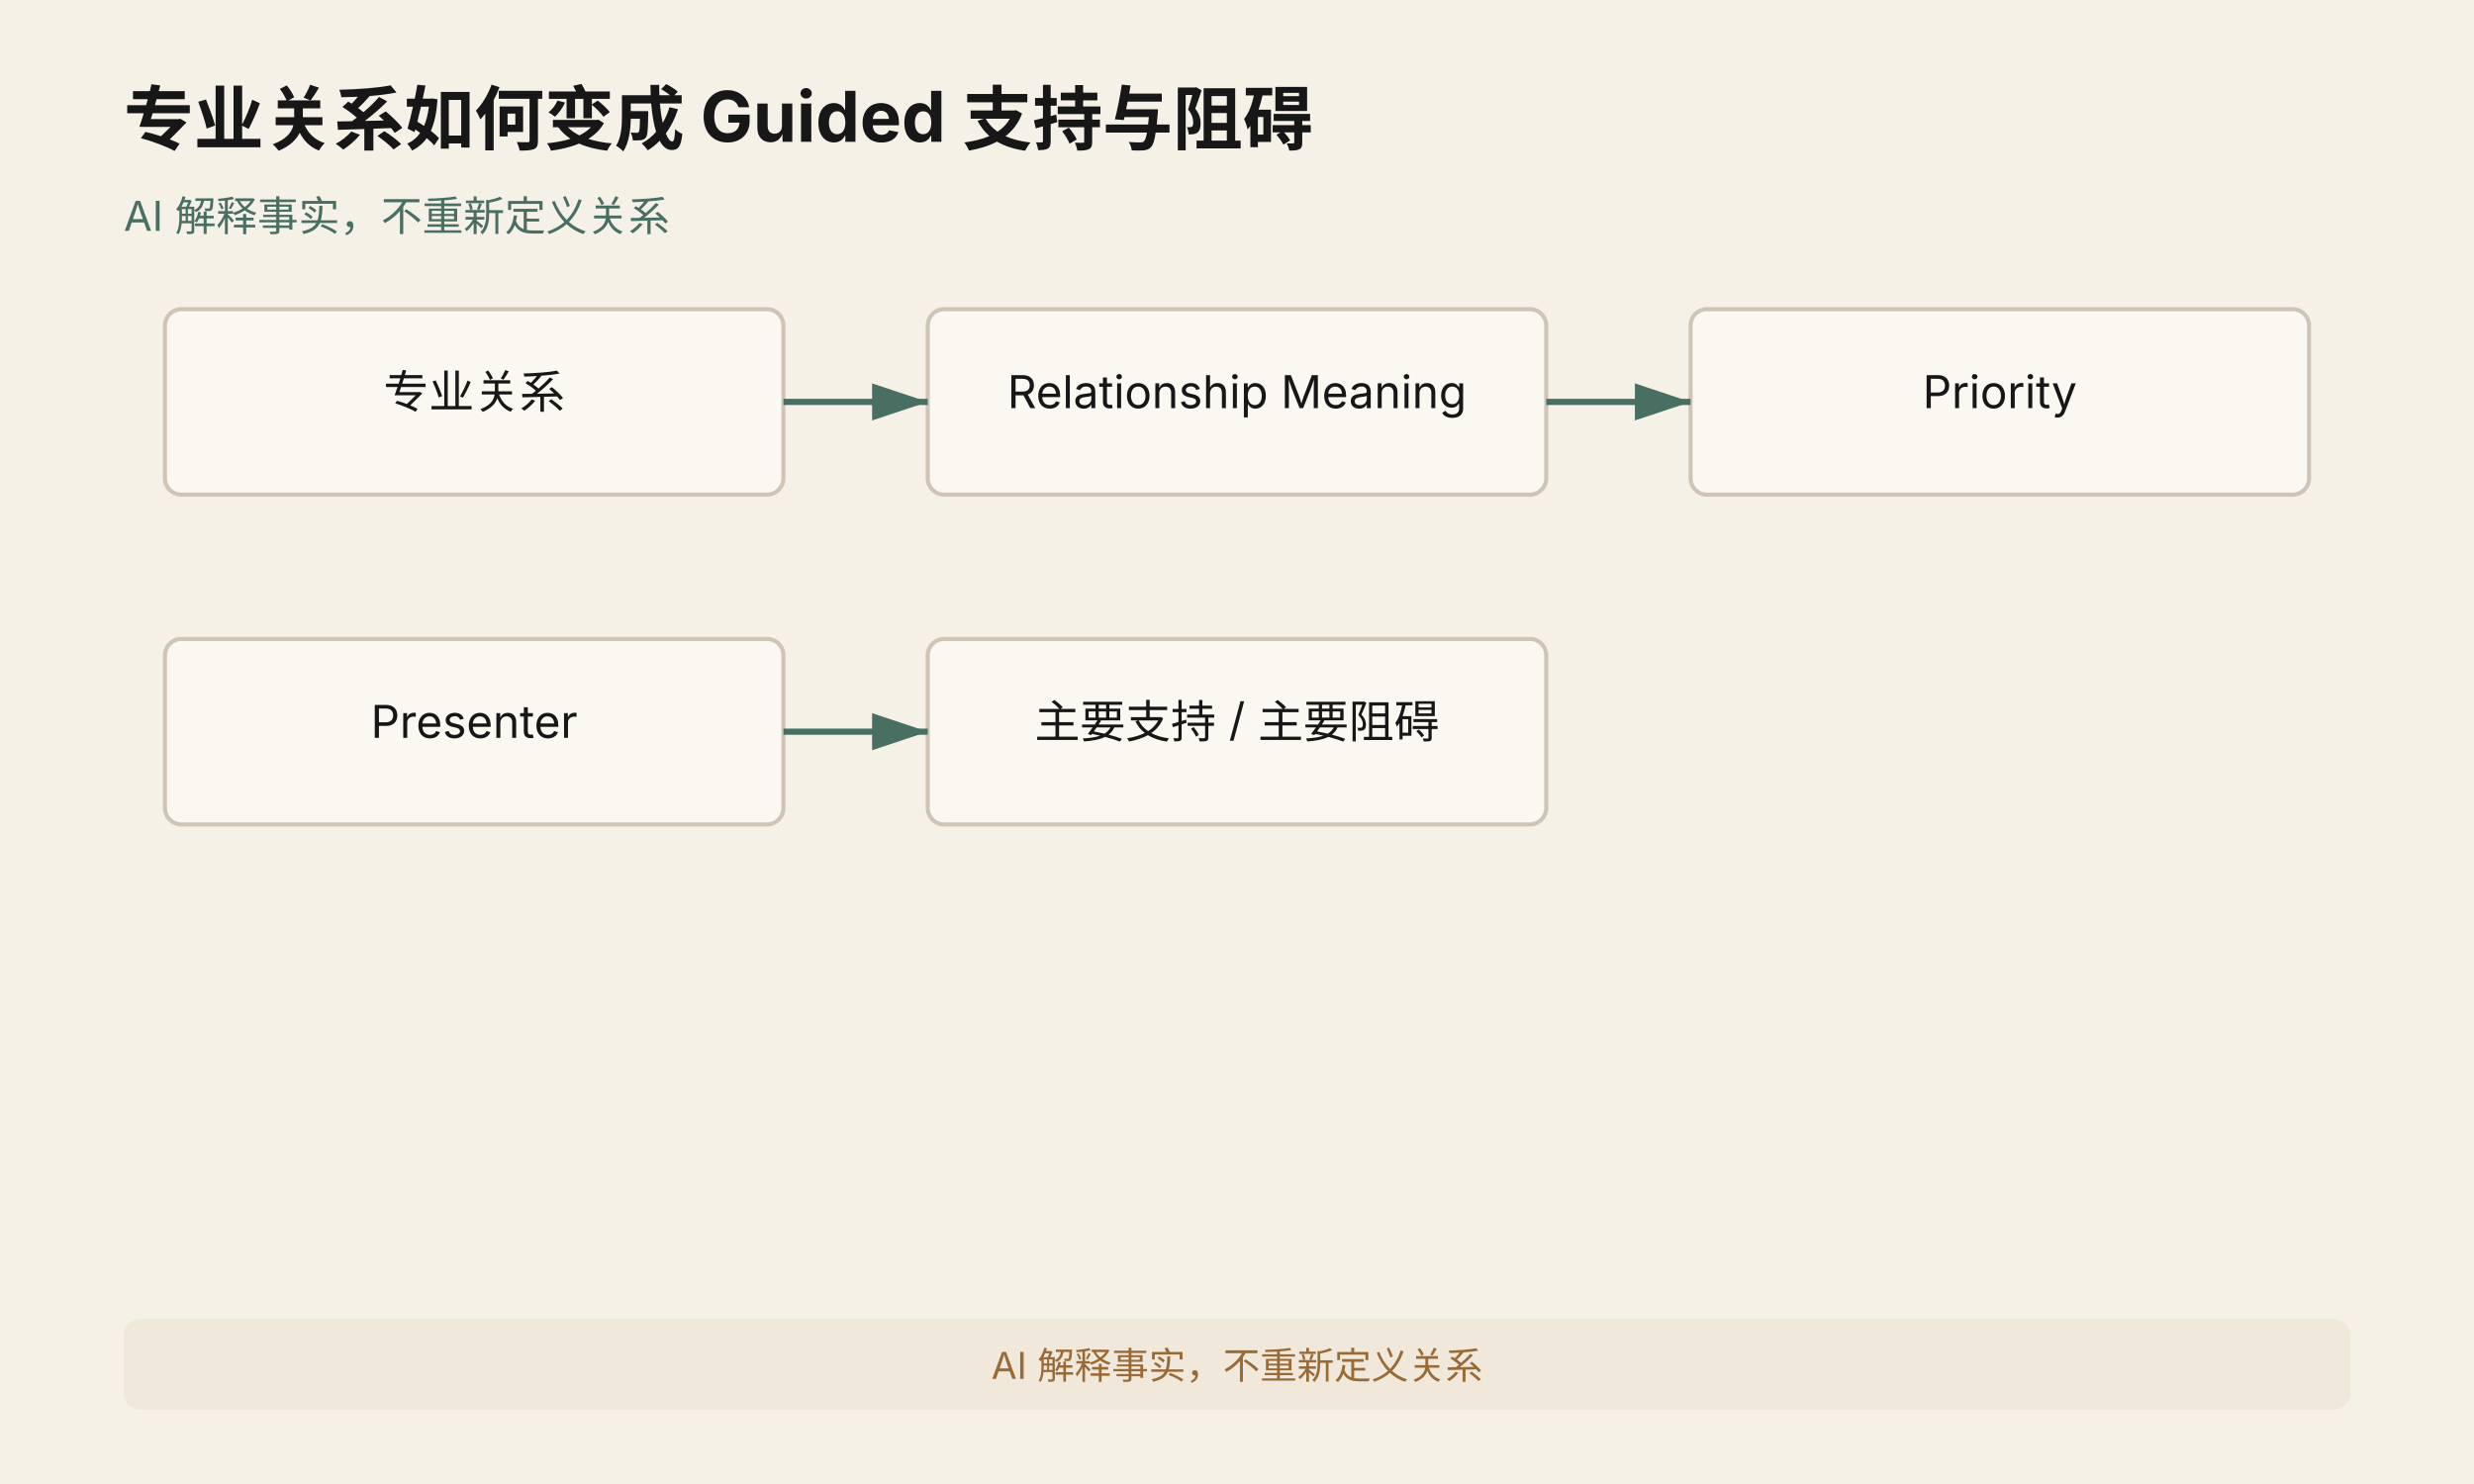
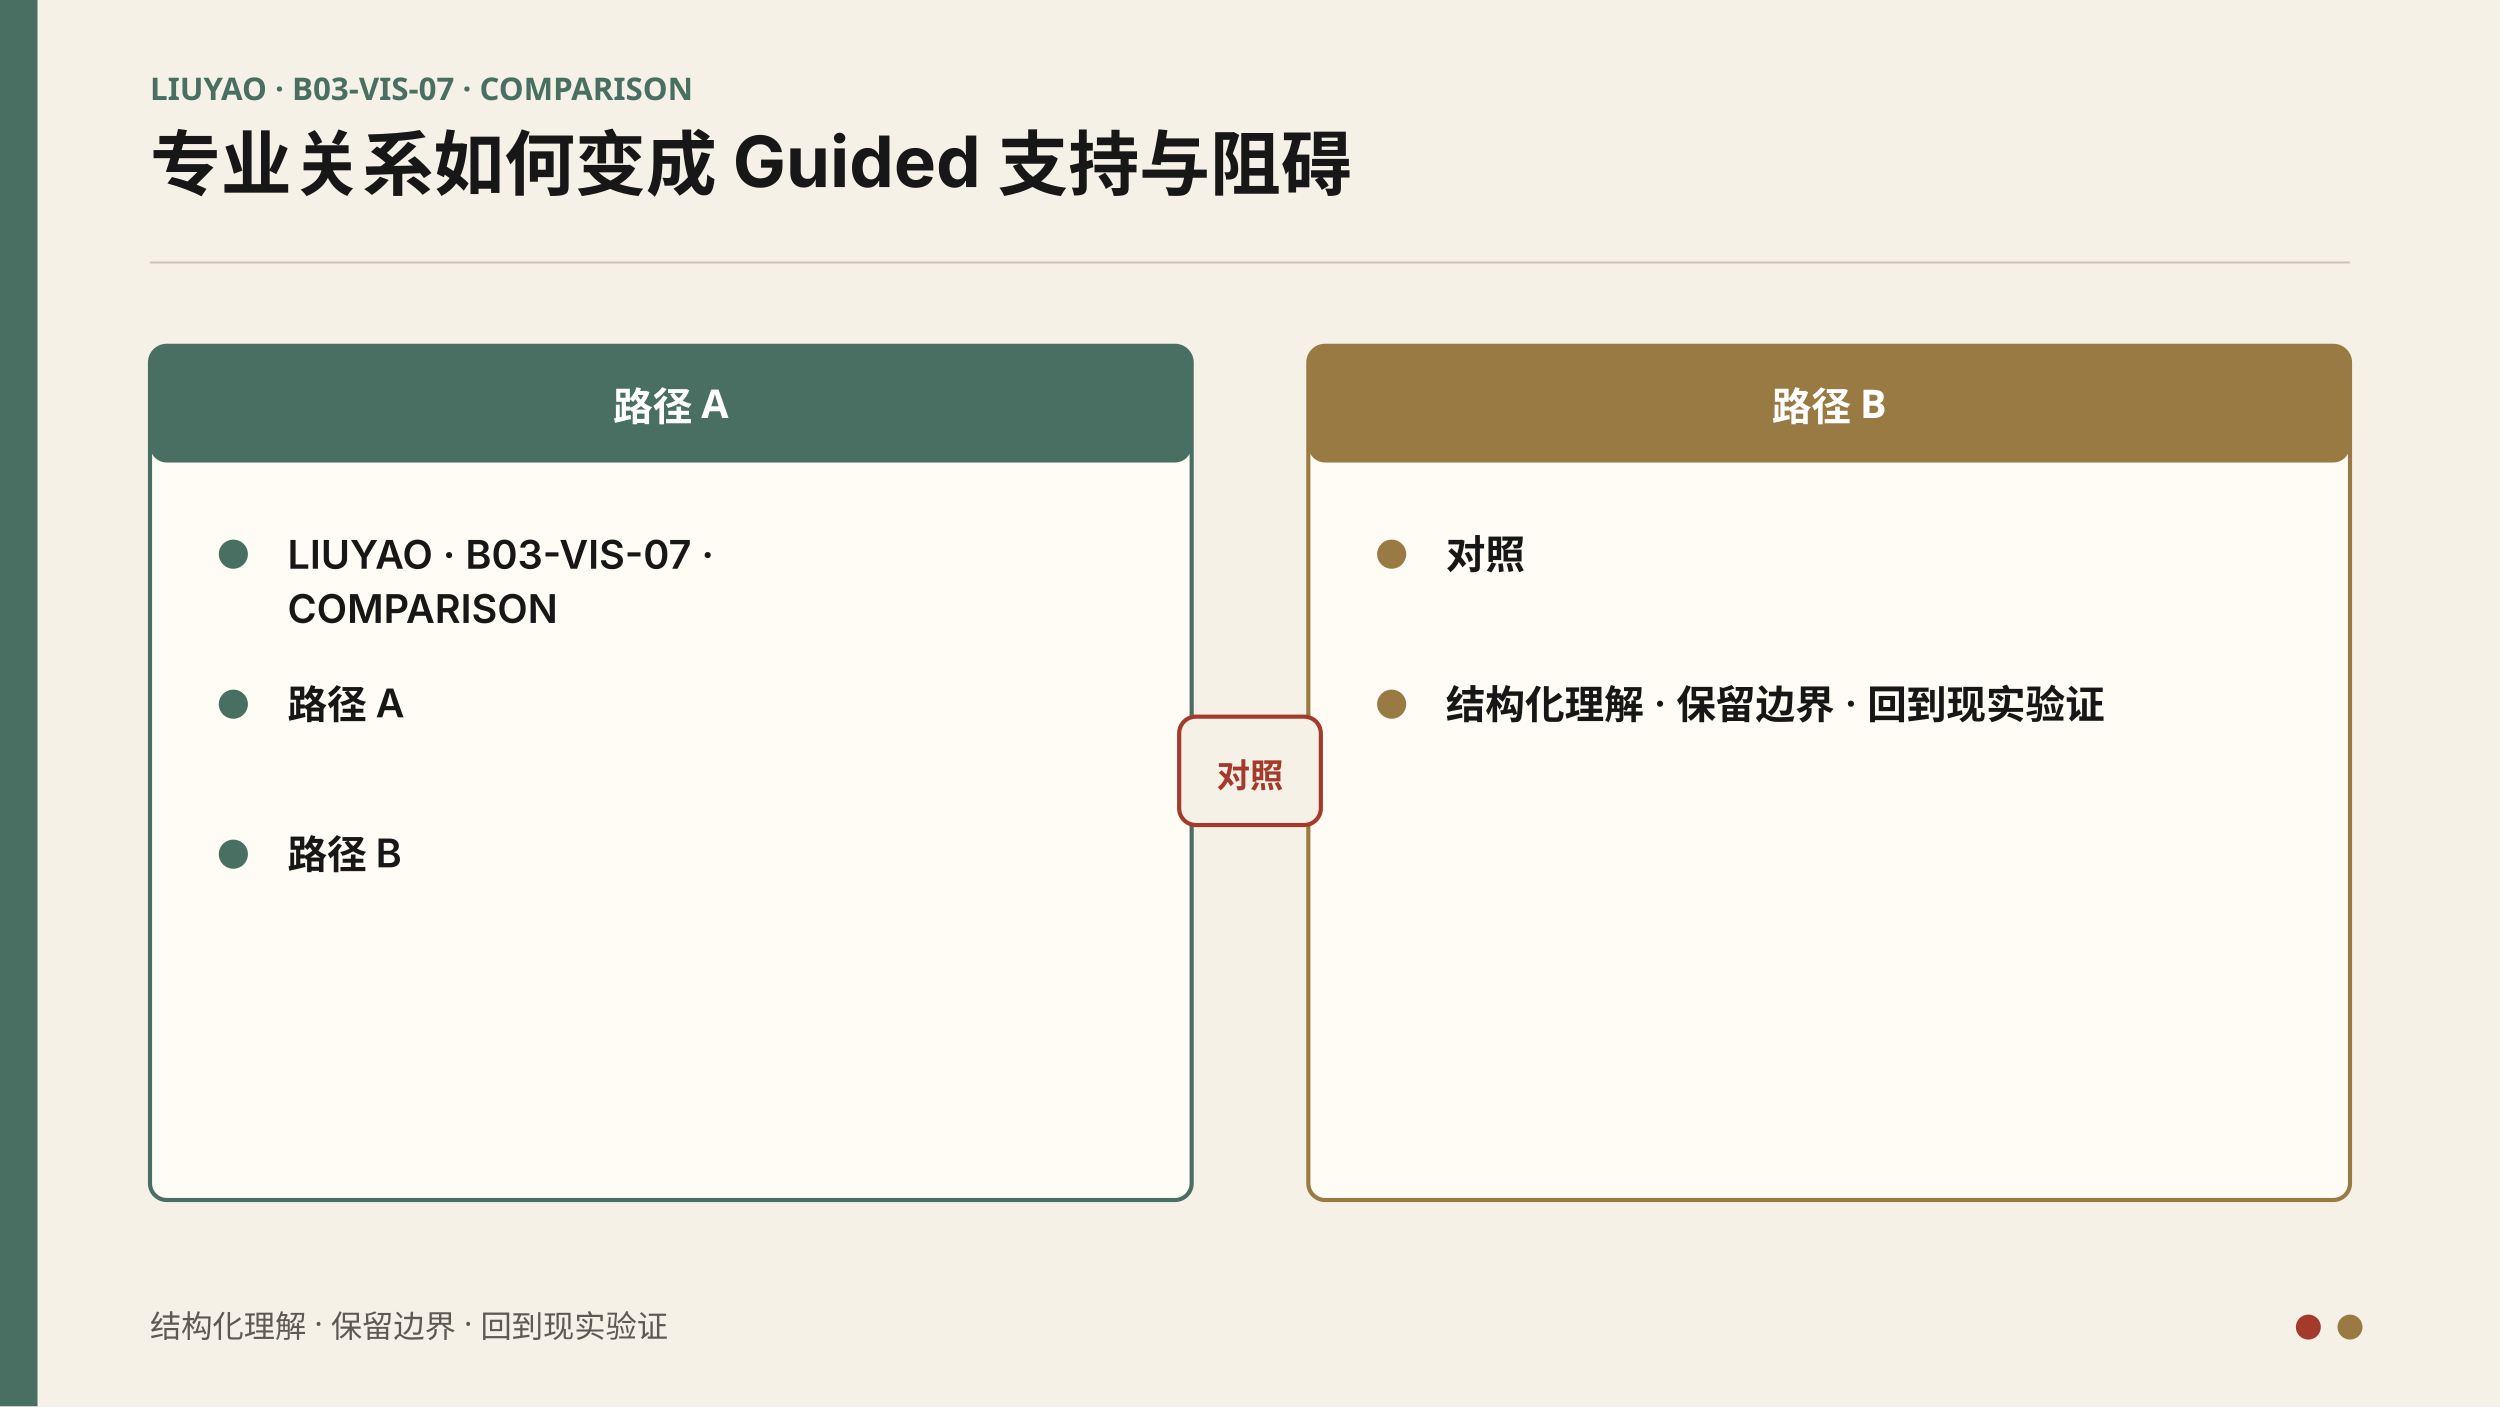
- <svg xmlns="http://www.w3.org/2000/svg" data-visual-system="LIUYAO_VISUAL_SYSTEM_V1" data-style="modern-eastern-analytical" data-canonicalization="content-growth-visual-style-v1" viewBox="0 0 1200 720" role="img" aria-labelledby="title desc">
-   <rect width="1200" height="720" fill="#F6F1E7" />
-   <text x="60" y="70" font-family="system-ui, -apple-system, BlinkMacSystemFont, Segoe UI, sans-serif" font-size="34" font-weight="700" fill="#171717">专业关系如何变成 Guided 支持与阻碍</text>
-   <text x="60" y="112" font-family="system-ui, -apple-system, BlinkMacSystemFont, Segoe UI, sans-serif" font-size="20" fill="#496F63">AI 解释事实，不重新定义关系</text>
-   <defs>
-     <marker id="arrow" markerWidth="10" markerHeight="10" refX="9" refY="3" orient="auto">
-       <path d="M0,0 L0,6 L9,3 z" fill="#496F63" />
-     </marker>
-   </defs>
-   <rect x="80" y="150" width="300" height="90" rx="8" fill="#FBF8F1" stroke="#CFC5B6" stroke-width="2" />
-   <text x="230.0" y="198" text-anchor="middle" font-family="system-ui, -apple-system, BlinkMacSystemFont, Segoe UI, sans-serif" font-size="22" fill="#171717">专业关系</text>
-   <rect x="450" y="150" width="300" height="90" rx="8" fill="#FBF8F1" stroke="#CFC5B6" stroke-width="2" />
-   <text x="600.0" y="198" text-anchor="middle" font-family="system-ui, -apple-system, BlinkMacSystemFont, Segoe UI, sans-serif" font-size="22" fill="#171717">Relationship Meaning</text>
-   <rect x="820" y="150" width="300" height="90" rx="8" fill="#FBF8F1" stroke="#CFC5B6" stroke-width="2" />
-   <text x="970.0" y="198" text-anchor="middle" font-family="system-ui, -apple-system, BlinkMacSystemFont, Segoe UI, sans-serif" font-size="22" fill="#171717">Priority</text>
-   <rect x="80" y="310" width="300" height="90" rx="8" fill="#FBF8F1" stroke="#CFC5B6" stroke-width="2" />
-   <text x="230.0" y="358" text-anchor="middle" font-family="system-ui, -apple-system, BlinkMacSystemFont, Segoe UI, sans-serif" font-size="22" fill="#171717">Presenter</text>
-   <rect x="450" y="310" width="300" height="90" rx="8" fill="#FBF8F1" stroke="#CFC5B6" stroke-width="2" />
-   <text x="600.0" y="358" text-anchor="middle" font-family="system-ui, -apple-system, BlinkMacSystemFont, Segoe UI, sans-serif" font-size="22" fill="#171717">主要支持 / 主要阻碍</text>
-   <path d="M 380 195.0 L 450 195.0" stroke="#496F63" stroke-width="3" fill="none" marker-end="url(#arrow)" />
-   <path d="M 750 195.0 L 820 195.0" stroke="#496F63" stroke-width="3" fill="none" marker-end="url(#arrow)" />
-   <path d="M 380 355.0 L 450 355.0" stroke="#496F63" stroke-width="3" fill="none" marker-end="url(#arrow)" />
-   <rect x="60" y="640" width="1080" height="44" rx="8" fill="#EFE8DB" />
-   <text x="600" y="669" text-anchor="middle" font-family="system-ui, -apple-system, BlinkMacSystemFont, Segoe UI, sans-serif" font-size="18" fill="#9A6A36">AI 解释事实，不重新定义关系</text>
+ <svg xmlns="http://www.w3.org/2000/svg" data-visual-system="LIUYAO_VISUAL_SYSTEM_V1" data-style="modern-eastern-analytical" data-art-direction="content-growth-visual-v2" data-layout="comparison" width="1200" height="675" viewBox="0 0 1200 675" role="img" aria-labelledby="title desc">
+   <rect width="1200" height="675" fill="#F6F1E7" />
+   <rect x="0" y="0" width="18" height="675" fill="#496F63" />
+   <text x="72" y="48" fill="#496F63" font-size="15" font-weight="700" letter-spacing="0" font-family="system-ui, sans-serif">LIUYAO · B03-VIS-07 · COMPARISON</text>
+   <text x="72" y="91" text-anchor="start" fill="#171717" font-size="34" font-weight="750" font-family="system-ui, -apple-system, BlinkMacSystemFont, 'Segoe UI', sans-serif">
+     <tspan x="72" dy="0">专业关系如何变成 Guided 支持与阻碍</tspan>
+   </text>
+   <line x1="72" y1="126" x2="1128" y2="126" stroke="#CFC5B6" stroke-width="1" />
+   <rect x="72" y="166" width="500" height="410" rx="8" fill="#FFFCF6" stroke="#496F63" stroke-width="2" />
+   <rect x="628" y="166" width="500" height="410" rx="8" fill="#FFFCF6" stroke="#9A7A43" stroke-width="2" />
+   <rect x="72" y="166" width="500" height="56" rx="8" fill="#496F63" />
+   <rect x="628" y="166" width="500" height="56" rx="8" fill="#9A7A43" />
+   <text x="322" y="202" text-anchor="middle" fill="#fff" font-size="19" font-weight="700" font-family="system-ui, sans-serif">路径 A</text>
+   <text x="878" y="202" text-anchor="middle" fill="#fff" font-size="19" font-weight="700" font-family="system-ui, sans-serif">路径 B</text>
+   <circle cx="112" cy="266" r="7" fill="#496F63" />
+   <text x="138" y="273" text-anchor="start" fill="#171717" font-size="19" font-weight="600" font-family="system-ui, -apple-system, BlinkMacSystemFont, 'Segoe UI', sans-serif">
+     <tspan x="138" dy="0">LIUYAO · B03-VIS-07 ·</tspan>
+     <tspan x="138" dy="26">COMPARISON</tspan>
+   </text>
+   <circle cx="112" cy="338" r="7" fill="#496F63" />
+   <text x="138" y="345" text-anchor="start" fill="#171717" font-size="19" font-weight="600" font-family="system-ui, -apple-system, BlinkMacSystemFont, 'Segoe UI', sans-serif">
+     <tspan x="138" dy="0">路径 A</tspan>
+   </text>
+   <circle cx="112" cy="410" r="7" fill="#496F63" />
+   <text x="138" y="417" text-anchor="start" fill="#171717" font-size="19" font-weight="600" font-family="system-ui, -apple-system, BlinkMacSystemFont, 'Segoe UI', sans-serif">
+     <tspan x="138" dy="0">路径 B</tspan>
+   </text>
+   <circle cx="668" cy="266" r="7" fill="#9A7A43" />
+   <text x="694" y="273" text-anchor="start" fill="#171717" font-size="19" font-weight="600" font-family="system-ui, -apple-system, BlinkMacSystemFont, 'Segoe UI', sans-serif">
+     <tspan x="694" dy="0">对照</tspan>
+   </text>
+   <circle cx="668" cy="338" r="7" fill="#9A7A43" />
+   <text x="694" y="345" text-anchor="start" fill="#171717" font-size="19" font-weight="600" font-family="system-ui, -apple-system, BlinkMacSystemFont, 'Segoe UI', sans-serif">
+     <tspan x="694" dy="0">结构化理解 · 保留边界 · 回到现实验证</tspan>
+   </text>
+   <rect x="566" y="344" width="68" height="52" rx="8" fill="#F6F1E7" stroke="#A33A2B" stroke-width="2" />
+   <text x="600" y="378" text-anchor="middle" fill="#A33A2B" font-size="16" font-weight="700" font-family="system-ui, sans-serif">对照</text>
+   <text x="72" y="642" fill="#5D5A54" font-size="15" font-family="system-ui, sans-serif">结构化理解 · 保留边界 · 回到现实验证</text>
+   <circle cx="1108" cy="637" r="6" fill="#A33A2B" />
+   <circle cx="1128" cy="637" r="6" fill="#9A7A43" />
</svg>
